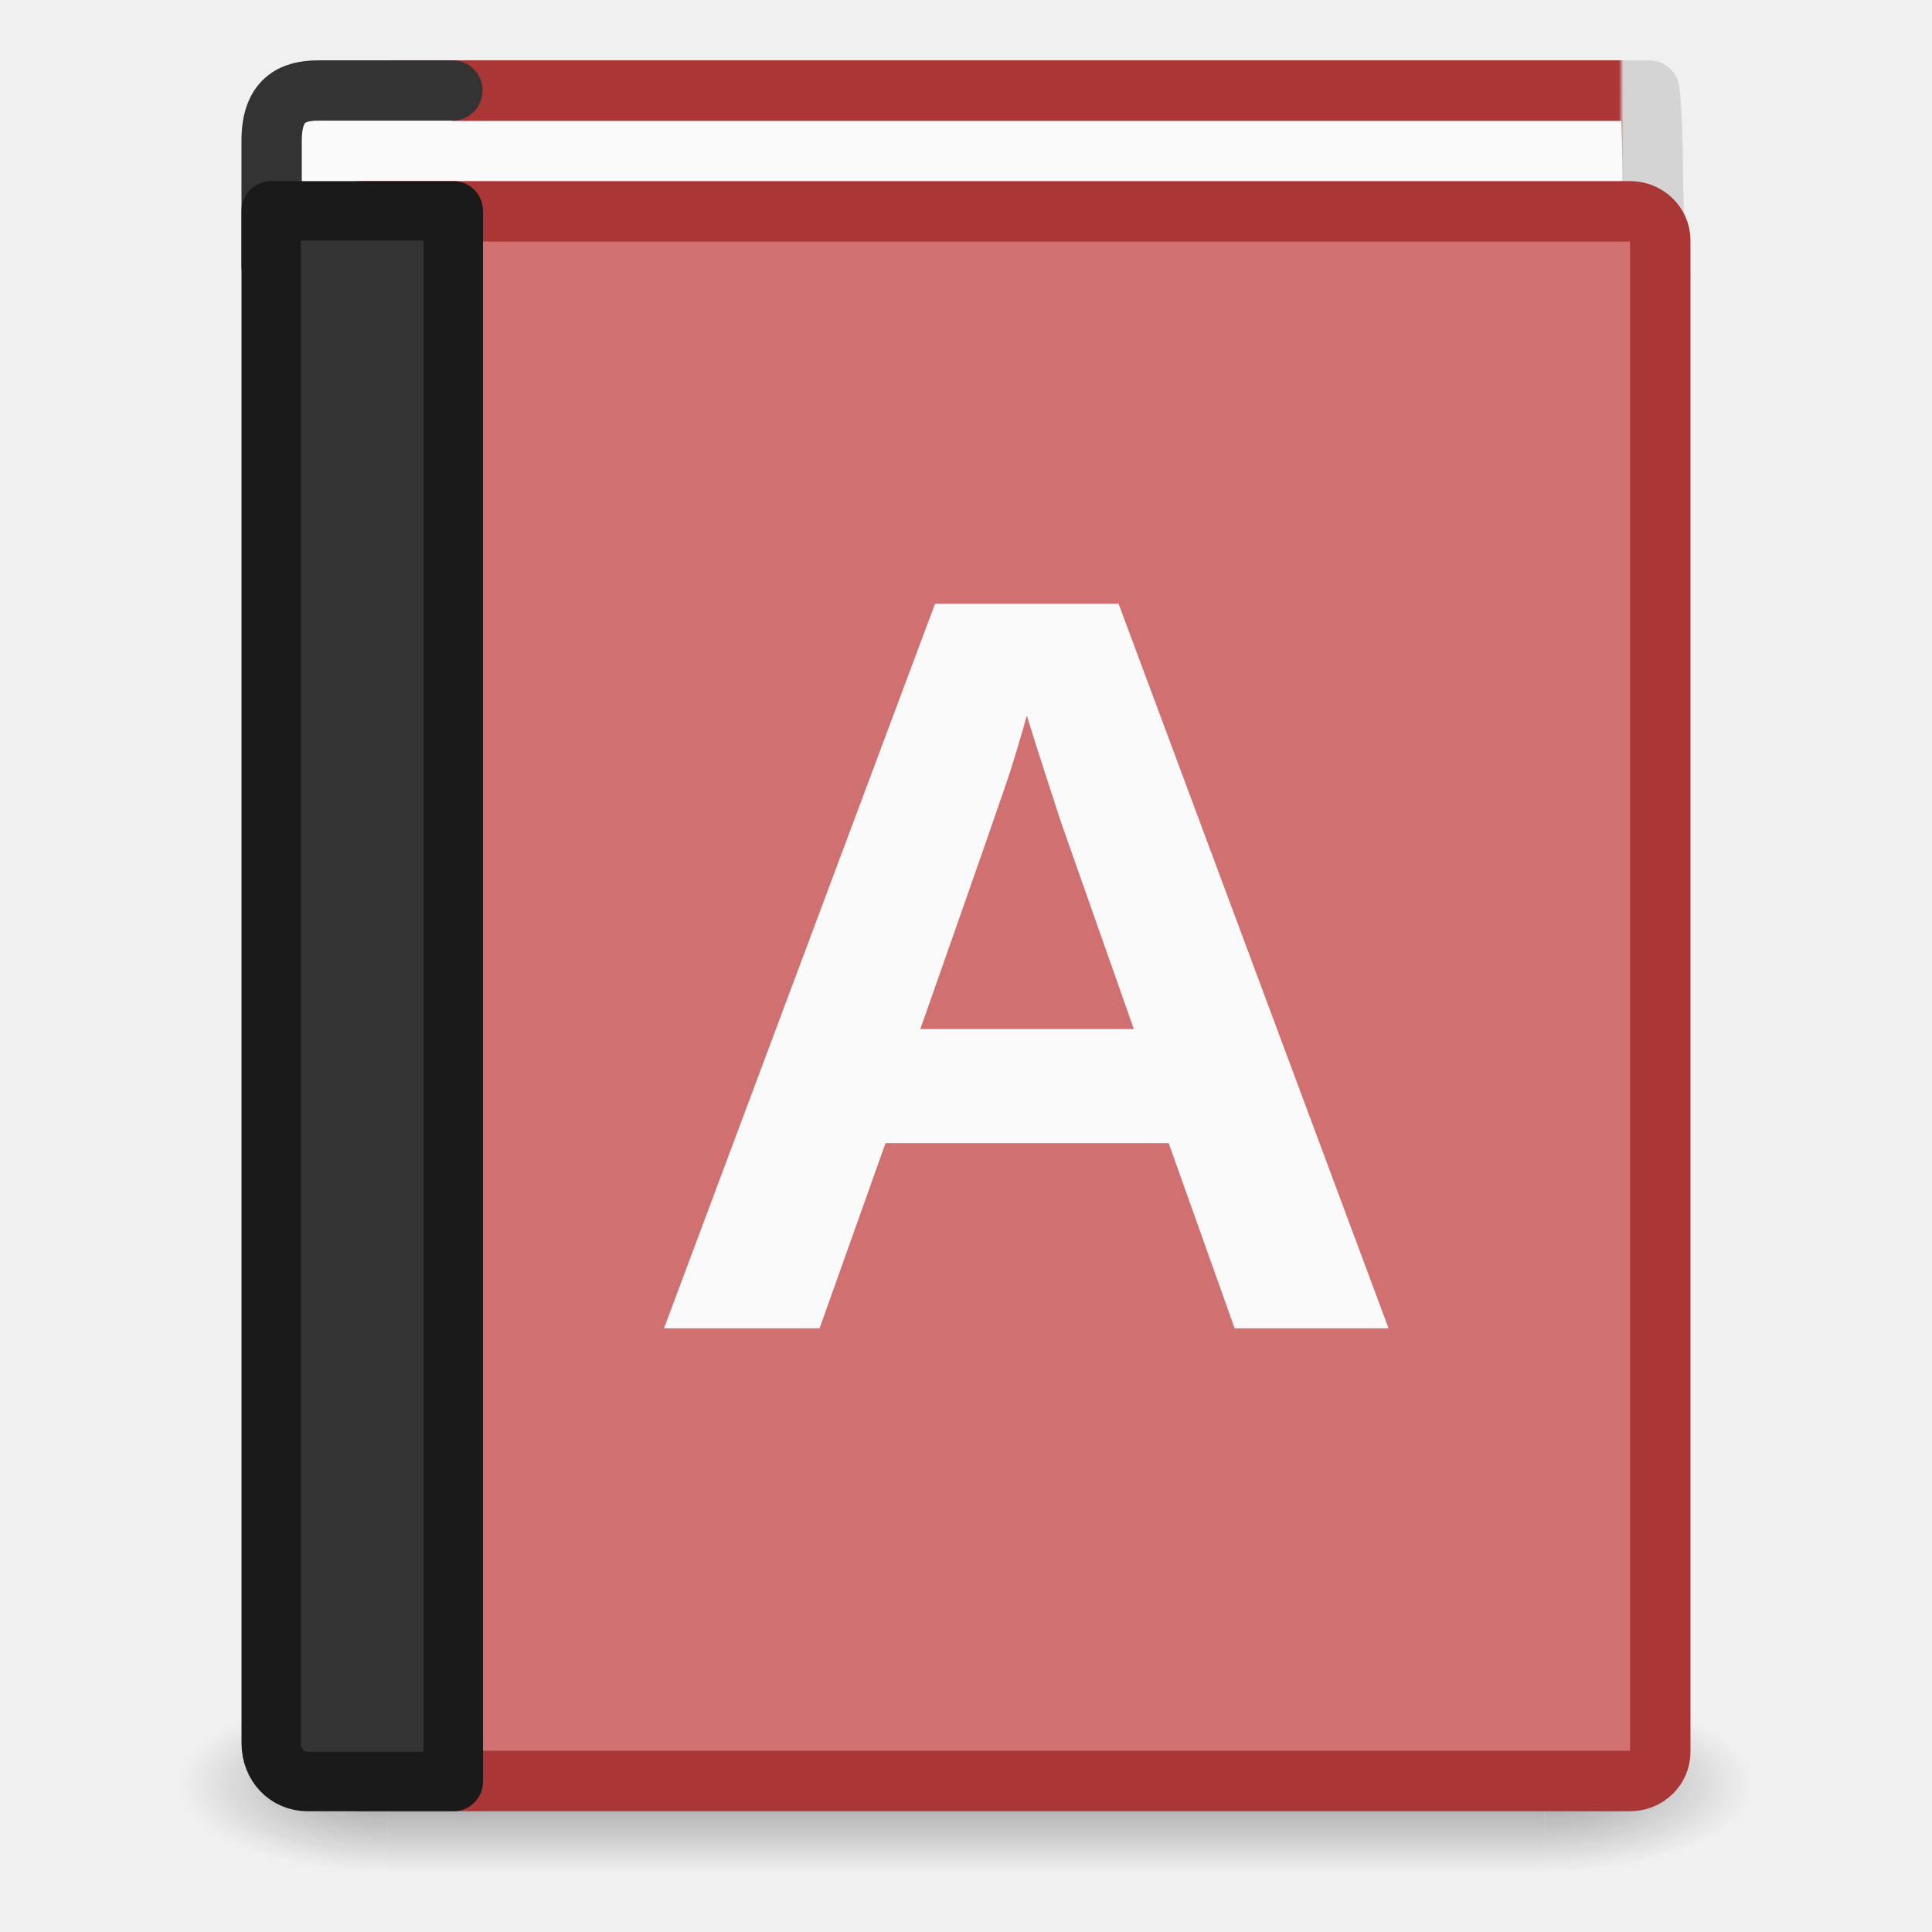
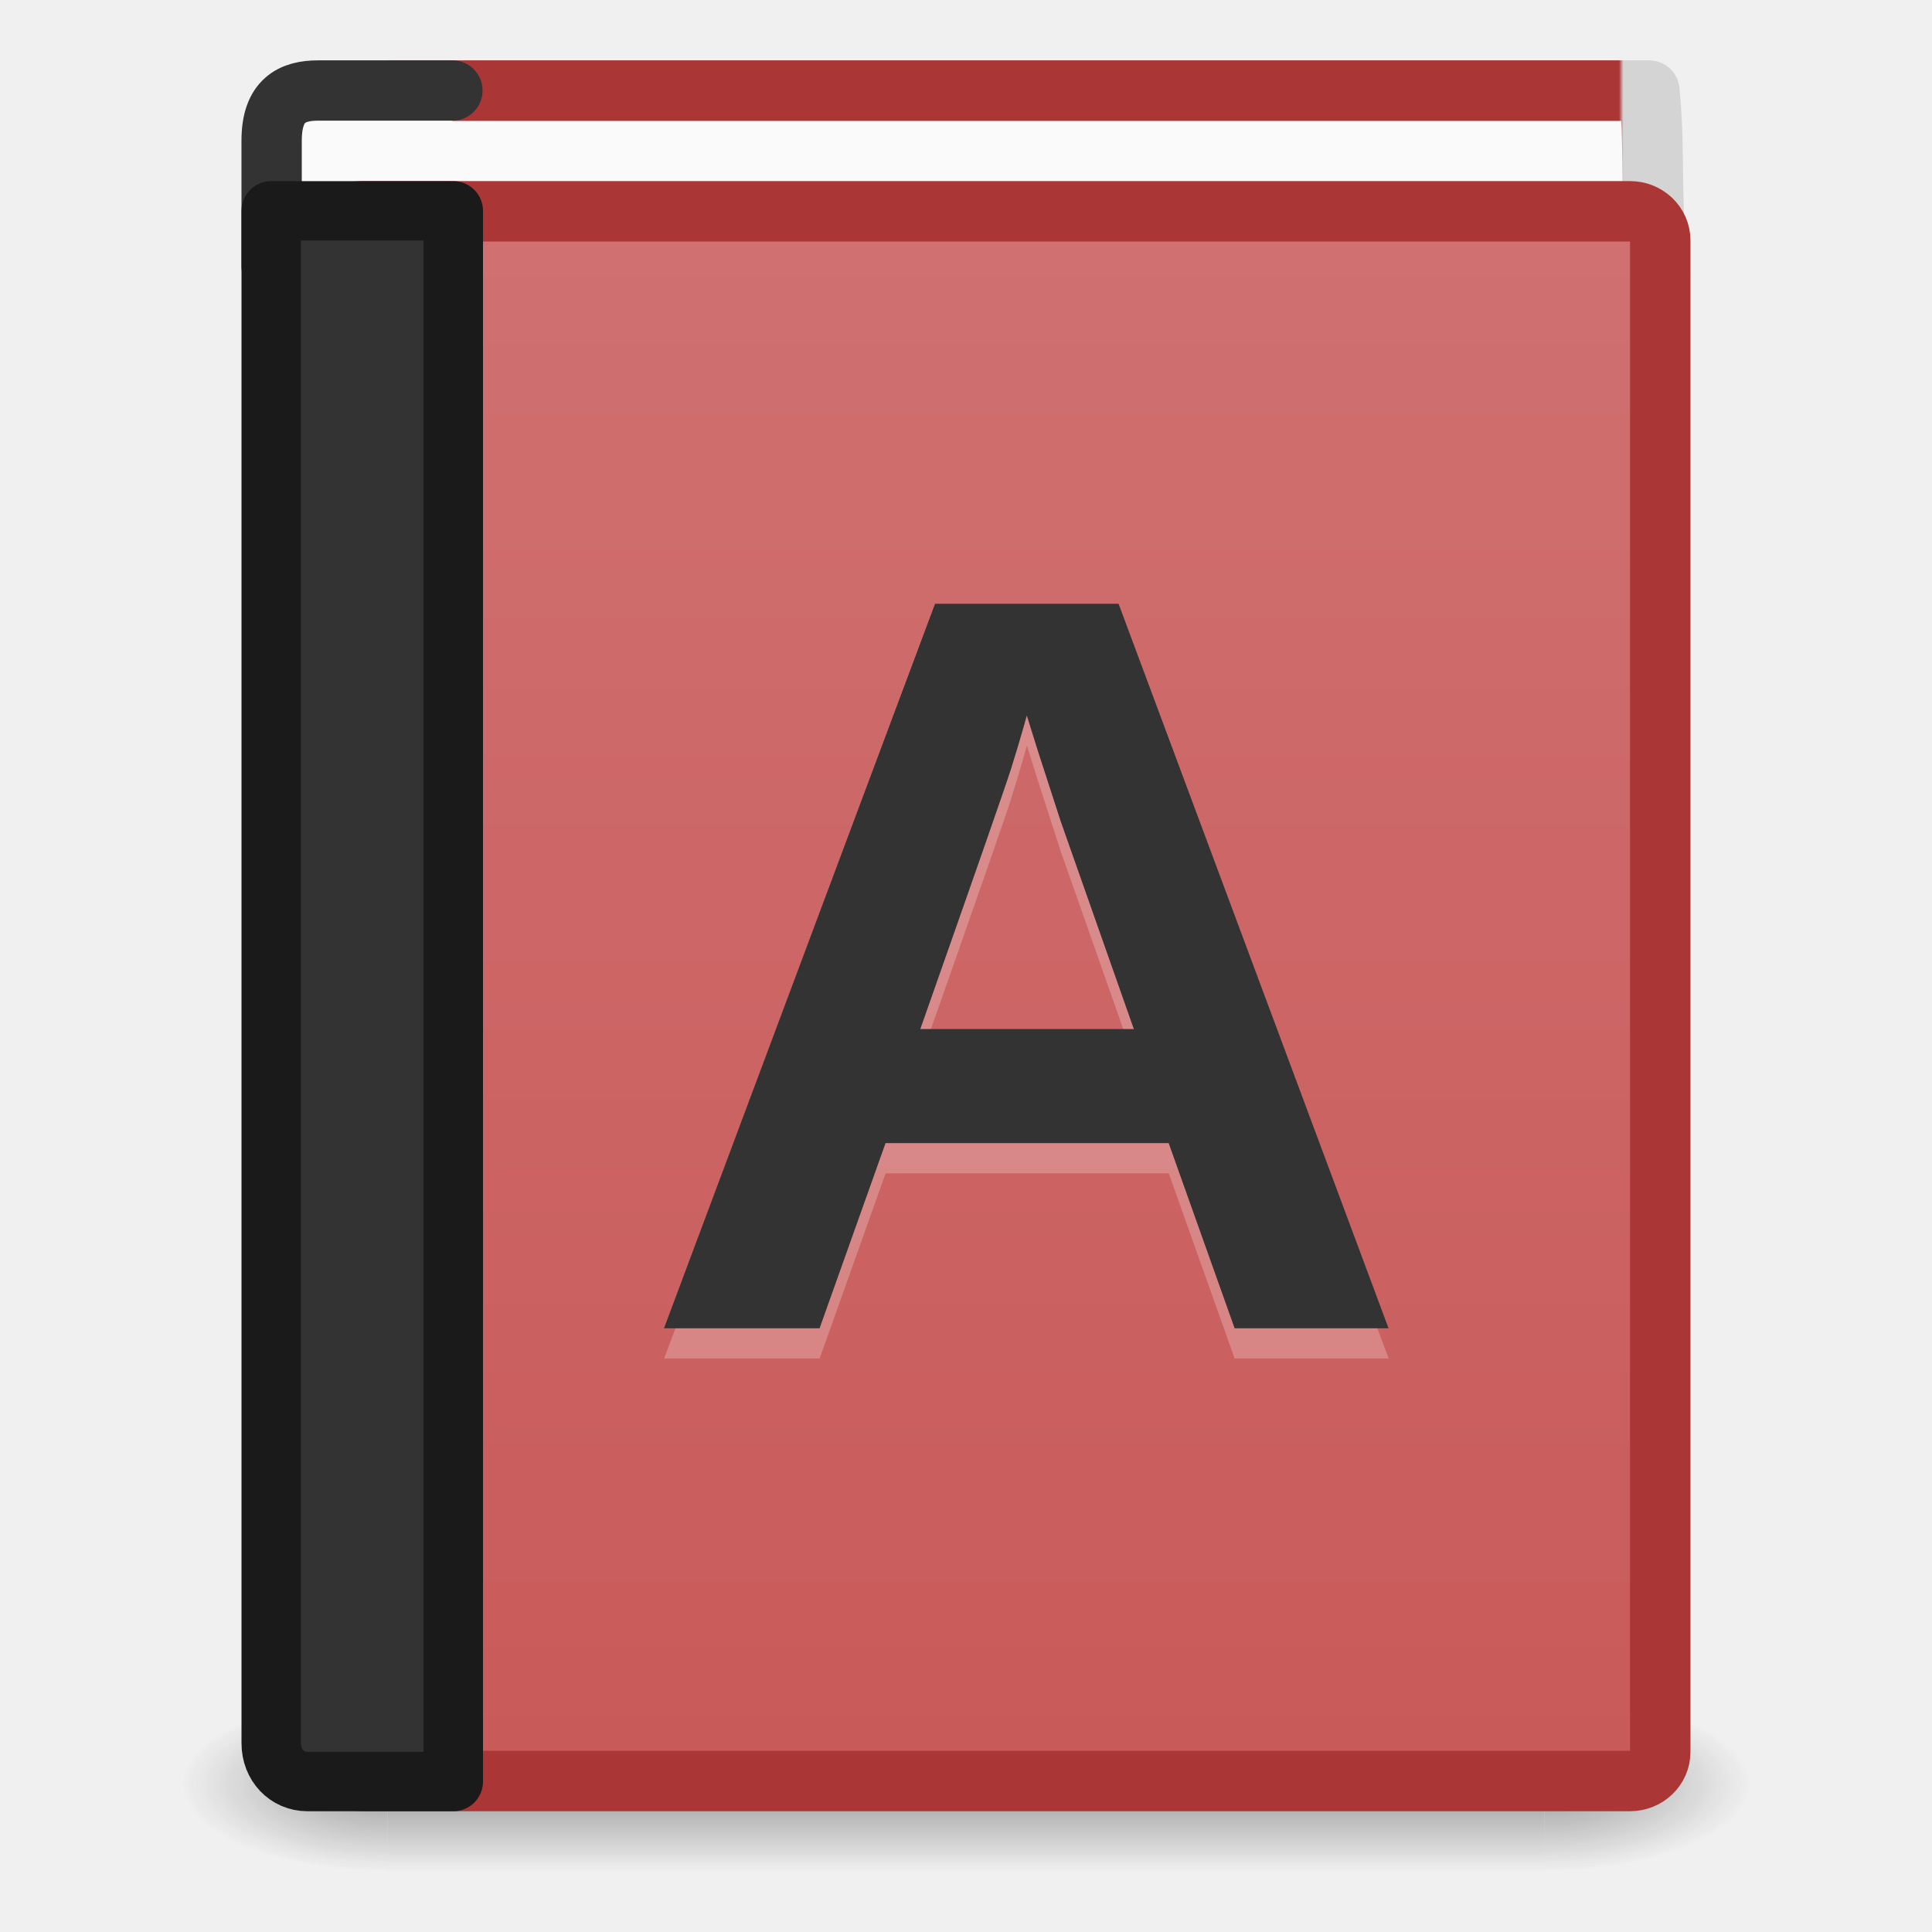
<svg xmlns="http://www.w3.org/2000/svg" xmlns:xlink="http://www.w3.org/1999/xlink" width="32" height="32" viewBox="0 0 32 32" id="svg2" version="1.1">
  <defs id="defs4">
+     <linearGradient id="linearGradient874">
+       <stop style="stop-color:#d07070;stop-opacity:1;" offset="0" id="stop870" />
+       <stop style="stop-color:#c95a5a;stop-opacity:1" offset="1" id="stop872" />
+     </linearGradient>
    <linearGradient id="linearGradient5013">
      <stop id="stop5015" style="stop-color:#333333;stop-opacity:1" offset="0" />
      <stop id="stop5017" style="stop-color:#4d4d4d;stop-opacity:1" offset="1" />
    </linearGradient>
    <linearGradient id="linearGradient5003">
      <stop id="stop5005" style="stop-color:#666666;stop-opacity:1" offset="0" />
      <stop id="stop5007" style="stop-color:#4d4d4d;stop-opacity:1" offset="0.262" />
      <stop id="stop5009" style="stop-color:#333333;stop-opacity:1" offset="0.705" />
      <stop id="stop5011" style="stop-color:#333333;stop-opacity:1" offset="1" />
    </linearGradient>
    <linearGradient id="linearGradient3707-319-631-407-324-616-674-812-821-107-178-392-400-6-7">
      <stop offset="0" style="stop-color:#272727;stop-opacity:1" id="stop5440-4-4" />
      <stop offset="1" style="stop-color:#454545;stop-opacity:1" id="stop5442-3-5" />
    </linearGradient>
    <linearGradient gradientTransform="matrix(0.5680908,0,0,0.6491718,2.365823,0.9198831)" gradientUnits="userSpaceOnUse" xlink:href="#linearGradient3731" id="linearGradient3075" y2="43" x2="24" y1="5" x1="24" />
    <linearGradient id="linearGradient3731">
      <stop offset="0" style="stop-color:#ffffff;stop-opacity:0.724" id="stop3733" />
      <stop offset="0.027" style="stop-color:#ffffff;stop-opacity:0.196" id="stop3735" />
      <stop offset="0.974" style="stop-color:#ffffff;stop-opacity:0.157" id="stop3737" />
      <stop offset="1" style="stop-color:#ffffff;stop-opacity:0.392" id="stop3739" />
    </linearGradient>
    <radialGradient gradientTransform="matrix(1.1718519e-8,1.558941,-1.491172,-2.872164e-8,28.85388,-7.804639)" gradientUnits="userSpaceOnUse" xlink:href="#linearGradient5003" id="radialGradient3078" fy="8.45" fx="7.496" r="20" cy="8.45" cx="7.496" />
    <linearGradient gradientTransform="matrix(0.6031623,0,0,0.6670721,1.777865,0.4902692)" gradientUnits="userSpaceOnUse" xlink:href="#linearGradient3707-319-631-407-324-616-674-812-821-107-178-392-400-6-7" id="linearGradient3080" y2="3.899" x2="24" y1="44" x1="24" />
    <radialGradient gradientTransform="matrix(0,1.741201,-2.061145,0,30.20165,-39.37414)" gradientUnits="userSpaceOnUse" xlink:href="#linearGradient8967" id="radialGradient3083" fy="6.648" fx="24.502" r="17.498" cy="6.648" cx="24.502" />
    <linearGradient id="linearGradient8967">
      <stop offset="0" style="stop-color:#ff8c82;stop-opacity:1" id="stop8969" />
      <stop offset="1" style="stop-color:#c6262e;stop-opacity:1" id="stop8971" />
    </linearGradient>
    <linearGradient gradientTransform="matrix(0.4536846,0,0,0.4676512,1.98209,1.194914)" gradientUnits="userSpaceOnUse" xlink:href="#linearGradient3319" id="linearGradient3085" y2="61.482" x2="32.901" y1="4.648" x1="32.901" />
    <linearGradient id="linearGradient3319">
      <stop offset="0" style="stop-color:#ed5353;stop-opacity:1" id="stop3321" />
      <stop offset="1" style="stop-color:#a10705;stop-opacity:1" id="stop3323" />
    </linearGradient>
    <linearGradient gradientTransform="matrix(0.5987575,0,0,0.07694364,1.805141,1.153353)" gradientUnits="userSpaceOnUse" xlink:href="#linearGradient5013" id="linearGradient3090" y2="3.899" x2="24" y1="44" x1="24" />
    <linearGradient id="linearGradient3101">
      <stop offset="0" style="stop-color:#aa3636;stop-opacity:1" id="stop3103" />
      <stop offset="0.954" style="stop-color:#aa3636;stop-opacity:1" id="stop3105" />
      <stop offset="0.957" style="stop-color:#d4d4d4;stop-opacity:1" id="stop3107" />
      <stop offset="1" style="stop-color:#d4d4d4;stop-opacity:1" id="stop3109" />
    </linearGradient>
    <linearGradient gradientTransform="matrix(0.4930624,0,0,0.8669227,0.8769621,0.8613111)" gradientUnits="userSpaceOnUse" xlink:href="#linearGradient3101" id="linearGradient3192" y2="0.065" x2="54.887" y1="0.065" x1="5.212" />
    <radialGradient gradientTransform="matrix(2.003784,0,0,1.4,27.98813,-17.4)" gradientUnits="userSpaceOnUse" xlink:href="#linearGradient3688-166-749" id="radialGradient2976" fy="43.5" fx="4.993" r="2.5" cy="43.5" cx="4.993" />
    <linearGradient id="linearGradient3688-166-749">
      <stop offset="0" style="stop-color:#181818;stop-opacity:1" id="stop2883" />
      <stop offset="1" style="stop-color:#181818;stop-opacity:0" id="stop2885" />
    </linearGradient>
    <radialGradient gradientTransform="matrix(2.003784,0,0,1.4,-20.01187,-104.4)" gradientUnits="userSpaceOnUse" xlink:href="#linearGradient3688-166-749" id="radialGradient2978" fy="43.5" fx="4.993" r="2.5" cy="43.5" cx="4.993" />
    <linearGradient gradientUnits="userSpaceOnUse" xlink:href="#linearGradient3702-501-757" id="linearGradient2980" y2="39.999" x2="25.058" y1="47.028" x1="25.058" />
    <linearGradient id="linearGradient3702-501-757">
      <stop offset="0" style="stop-color:#181818;stop-opacity:0" id="stop2895" />
      <stop offset="0.5" style="stop-color:#181818;stop-opacity:1" id="stop2897" />
      <stop offset="1" style="stop-color:#181818;stop-opacity:0" id="stop2899" />
    </linearGradient>
+     <linearGradient xlink:href="#linearGradient874" id="linearGradient876" x1="18" y1="4" x2="18" y2="29" gradientUnits="userSpaceOnUse" />
  </defs>
  <g transform="matrix(0.6499997,0,0,0.3224937,0.3999997,15.84281)" id="g2036" style="display:inline">
    <g transform="matrix(1.052632,0,0,1.285713,-1.263158,-13.42854)" id="g3712" style="opacity:0.4">
      <rect width="5" height="7" x="38" y="40" id="rect2801" style="fill:url(#radialGradient2976);fill-opacity:1;stroke:none" />
      <rect width="5" height="7" x="-10" y="-47" transform="scale(-1,-1)" id="rect3696" style="fill:url(#radialGradient2978);fill-opacity:1;stroke:none" />
      <rect width="28" height="7" x="10" y="40" id="rect3700" style="fill:url(#linearGradient2980);fill-opacity:1;stroke:none" />
    </g>
  </g>
  <path d="M 27.506,4.654 C 27.303,3.504 27.43,2.598 27.317,1.501 l -20.816,0 0.123,3.481" id="path2723" style="display:inline;fill:#fafafa;fill-opacity:1;stroke:url(#linearGradient3192);stroke-width:1.003;stroke-linecap:butt;stroke-linejoin:round;stroke-miterlimit:0;stroke-dasharray:none;stroke-dashoffset:0;stroke-opacity:1" />
  <path d="m 7.493,4.5 -2.395,0 c -0.342,0 -0.599,-0.032 -0.599,-0.073 l 0,-2.098 c 0,-0.666 0.335,-0.83 0.773,-0.83 l 2.221,0" id="rect5505-21-3-9" style="color:#000000;display:inline;overflow:visible;visibility:visible;fill:#fafafa;fill-opacity:1;fill-rule:nonzero;stroke:#333333;stroke-width:0.999;stroke-linecap:round;stroke-linejoin:round;stroke-miterlimit:4;stroke-dasharray:none;stroke-dashoffset:0;stroke-opacity:1;marker:none;enable-background:accumulate" />
-   <rect width="21.999" height="25.999" rx="0.5" ry="0.482" x="5.5" y="3.5" id="rect2719" style="display:inline;fill:#d07070;fill-opacity:1;stroke:#aa3636;stroke-width:1.001;stroke-linecap:round;stroke-linejoin:round;stroke-miterlimit:0;stroke-dasharray:none;stroke-dashoffset:0;stroke-opacity:1" />
+   <rect width="21.999" height="25.999" rx="0.5" ry="0.482" x="5.5" y="3.5" id="rect2719" style="display:inline;fill:url(#linearGradient876);fill-opacity:1;stroke:#aa3636;stroke-width:1.001;stroke-linecap:round;stroke-linejoin:round;stroke-miterlimit:0;stroke-dasharray:none;stroke-dashoffset:0;stroke-opacity:1" />
  <path d="m 7.508,3.492 c 0,0 0,18.09 0,26.016 l -2.413,0 c -0.344,0 -0.603,-0.275 -0.603,-0.635 l 0,-25.381 z" id="rect5505-21-3" style="color:#000000;display:inline;overflow:visible;visibility:visible;fill:#333333;fill-opacity:1;fill-rule:nonzero;stroke:#1a1a1a;stroke-width:0.984;stroke-linecap:round;stroke-linejoin:round;stroke-miterlimit:4;stroke-dasharray:none;stroke-dashoffset:0;stroke-opacity:1;marker:none;enable-background:accumulate" />
-   <g style="font-style:normal;font-weight:normal;font-size:5px;line-height:125%;font-family:sans-serif;letter-spacing:0px;word-spacing:0px;fill:#fafafa;fill-opacity:1;stroke:none;stroke-width:1px;stroke-linecap:butt;stroke-linejoin:miter;stroke-opacity:1" id="text4698" transform="matrix(1.192431,0,0,1.16281,-3.507874,-1.775514)">
-     <path d="m 20.091,20.447 -0.916,-2.637 -3.933,0 -0.916,2.637 -2.161,0 3.765,-10.32 2.549,0 3.75,10.32 -2.139,0 z m -2.886,-8.73 -0.044,0.161 q -0.073,0.264 -0.176,0.601 -0.103,0.337 -1.26,3.706 l 2.966,0 -1.018,-2.966 -0.315,-0.996 -0.154,-0.505 z" style="font-style:normal;font-variant:normal;font-weight:bold;font-stretch:normal;font-size:15px;font-family:sans-serif;-inkscape-font-specification:'sans-serif Bold';fill:#fafafa;fill-opacity:1" id="path4703" />
+   <g style="font-style:normal;font-weight:normal;font-size:5px;line-height:125%;font-family:sans-serif;letter-spacing:0px;word-spacing:0px;fill:#ffffff;fill-opacity:1;stroke:none;stroke-width:1px;stroke-linecap:butt;stroke-linejoin:miter;stroke-opacity:1;opacity:0.236" id="text4698-3" transform="matrix(1.192431,0,0,1.16281,-3.507874,-1.275514)">
+     <path d="M 20.091,20.447 19.176,17.81 H 15.243 l -0.916,2.637 H 12.167 L 15.931,10.127 h 2.549 l 3.75,10.32 z m -2.886,-8.73 -0.044,0.161 q -0.073,0.264 -0.176,0.601 -0.103,0.337 -1.26,3.706 h 2.966 L 17.674,13.218 17.36,12.221 17.206,11.716 Z" style="font-style:normal;font-variant:normal;font-weight:bold;font-stretch:normal;font-size:15px;font-family:sans-serif;-inkscape-font-specification:'sans-serif Bold';fill:#ffffff;fill-opacity:1" id="path4703-6" />
+   </g>
+   <g style="font-style:normal;font-weight:normal;font-size:5px;line-height:125%;font-family:sans-serif;letter-spacing:0px;word-spacing:0px;fill:#333333;fill-opacity:1;stroke:none;stroke-width:1px;stroke-linecap:butt;stroke-linejoin:miter;stroke-opacity:1" id="text4698" transform="matrix(1.192431,0,0,1.16281,-3.507874,-1.775514)">
+     <path d="m 20.091,20.447 -0.916,-2.637 -3.933,0 -0.916,2.637 -2.161,0 3.765,-10.32 2.549,0 3.75,10.32 -2.139,0 z m -2.886,-8.73 -0.044,0.161 q -0.073,0.264 -0.176,0.601 -0.103,0.337 -1.26,3.706 l 2.966,0 -1.018,-2.966 -0.315,-0.996 -0.154,-0.505 z" style="font-style:normal;font-variant:normal;font-weight:bold;font-stretch:normal;font-size:15px;font-family:sans-serif;-inkscape-font-specification:'sans-serif Bold';fill:#333333;fill-opacity:1" id="path4703" />
  </g>
</svg>
